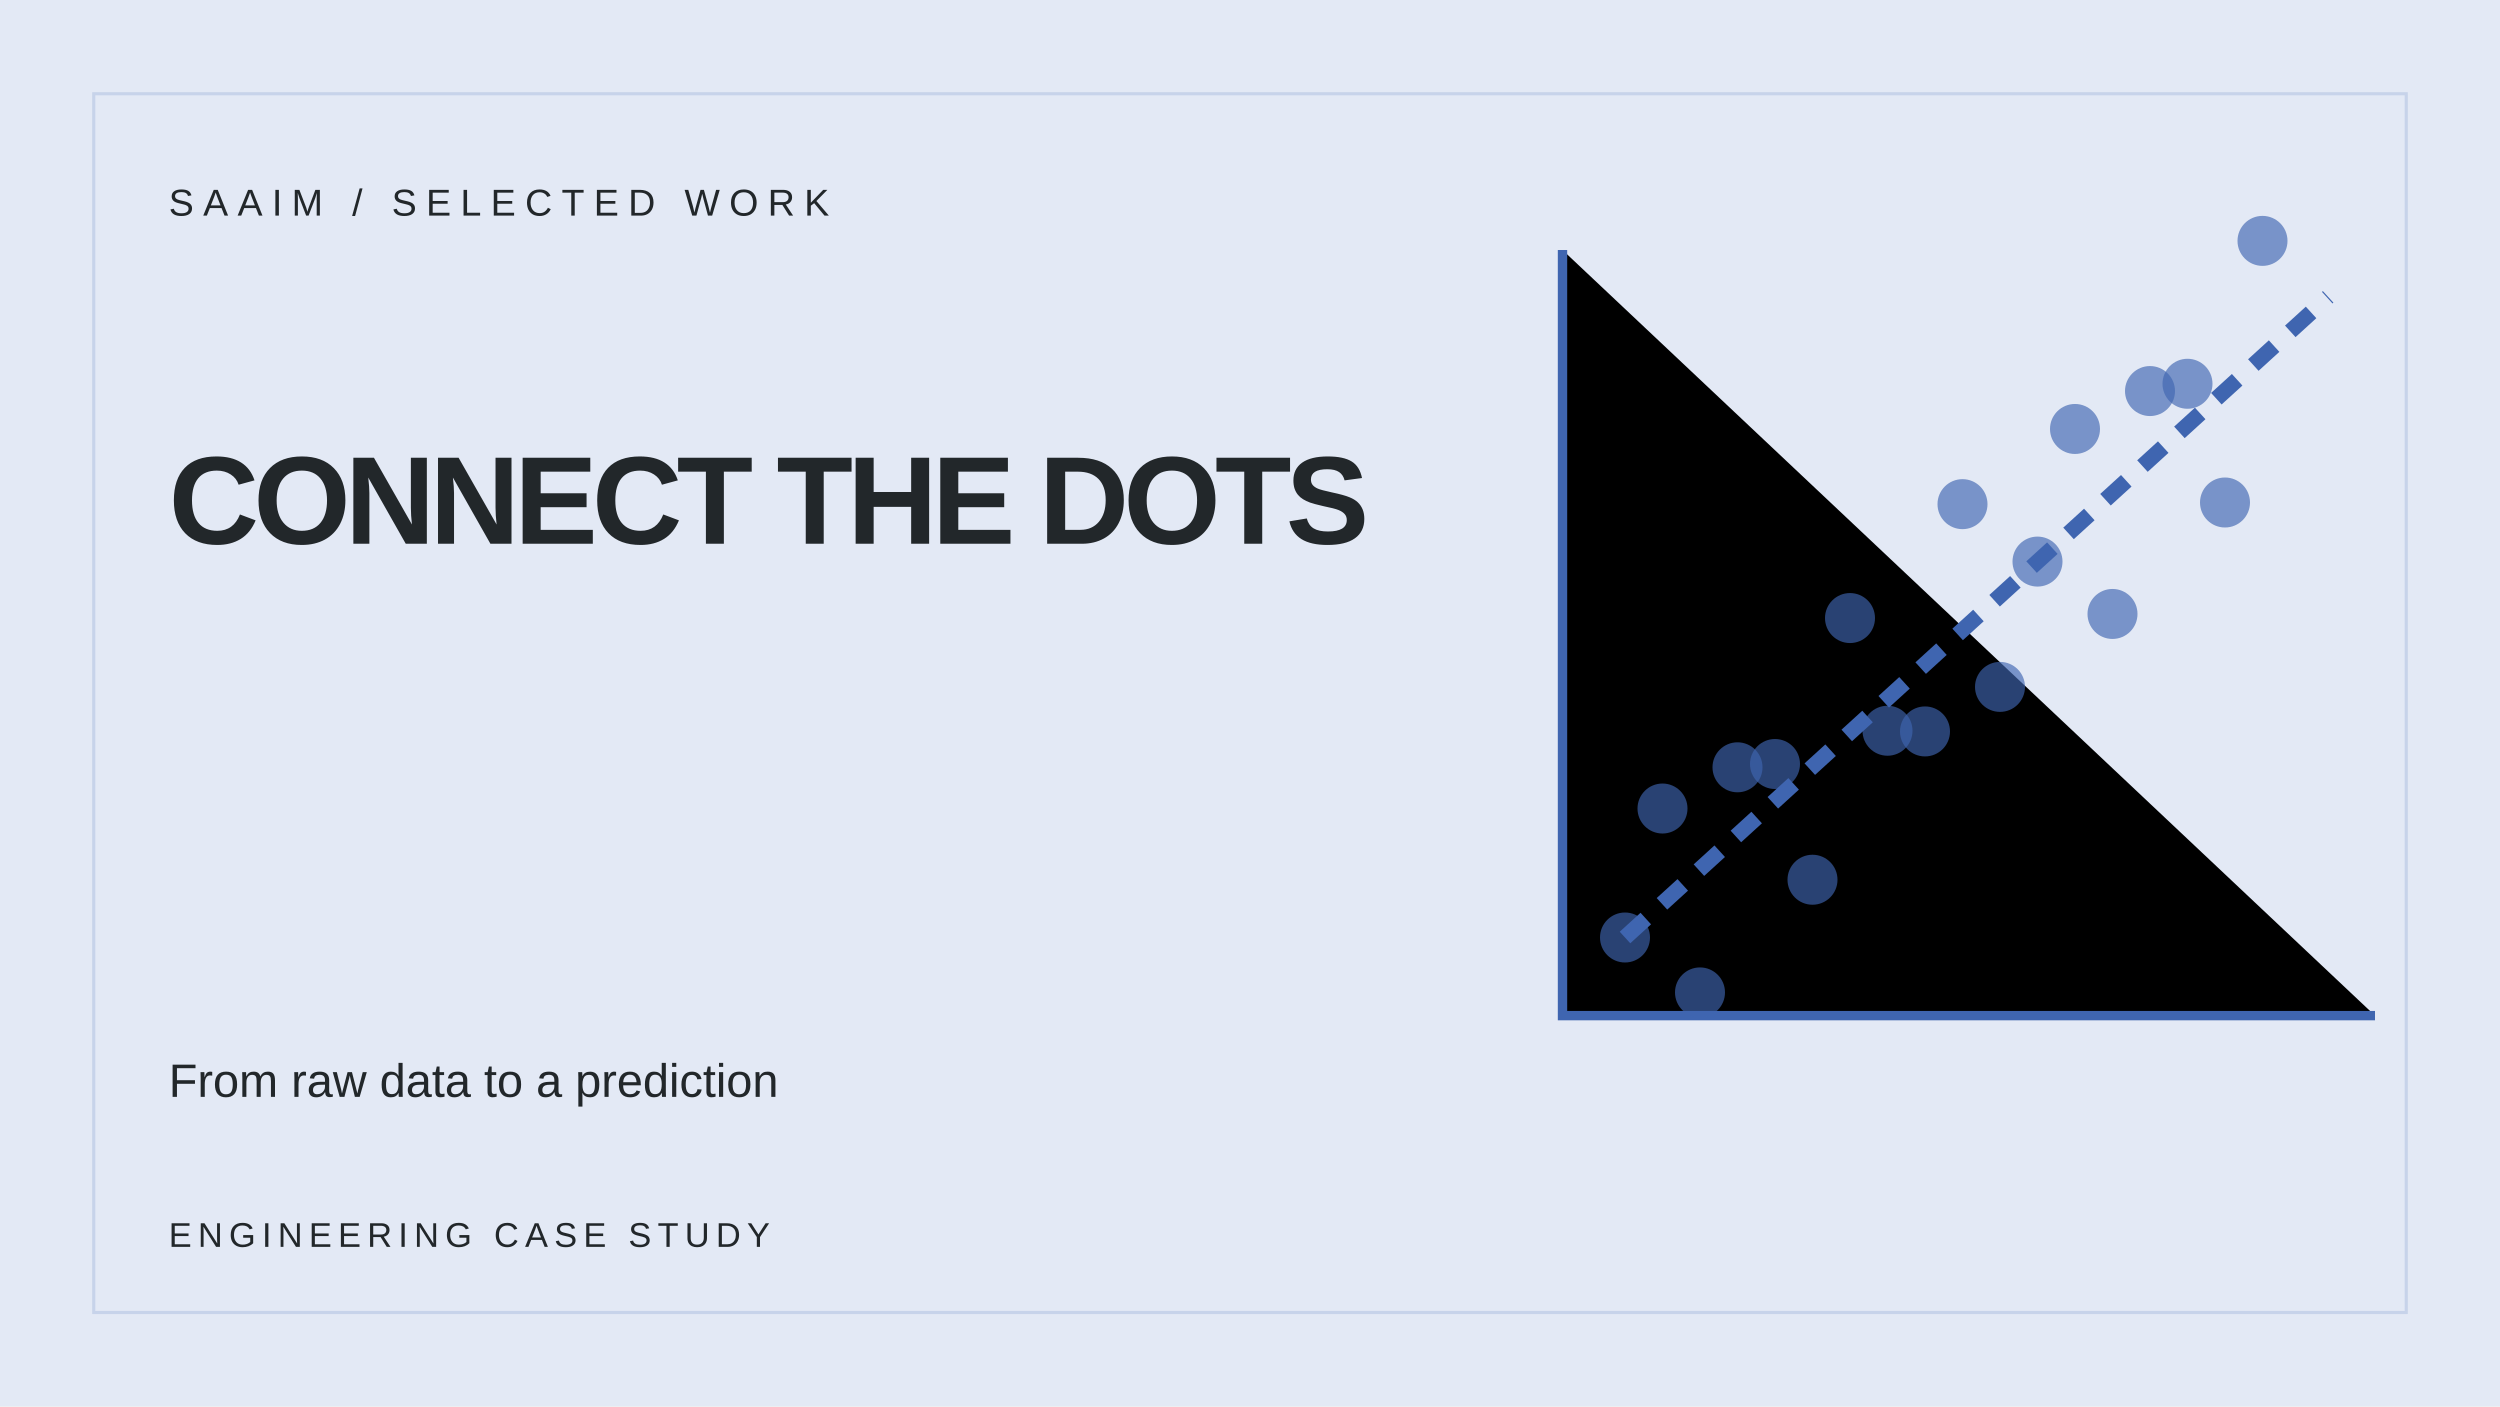
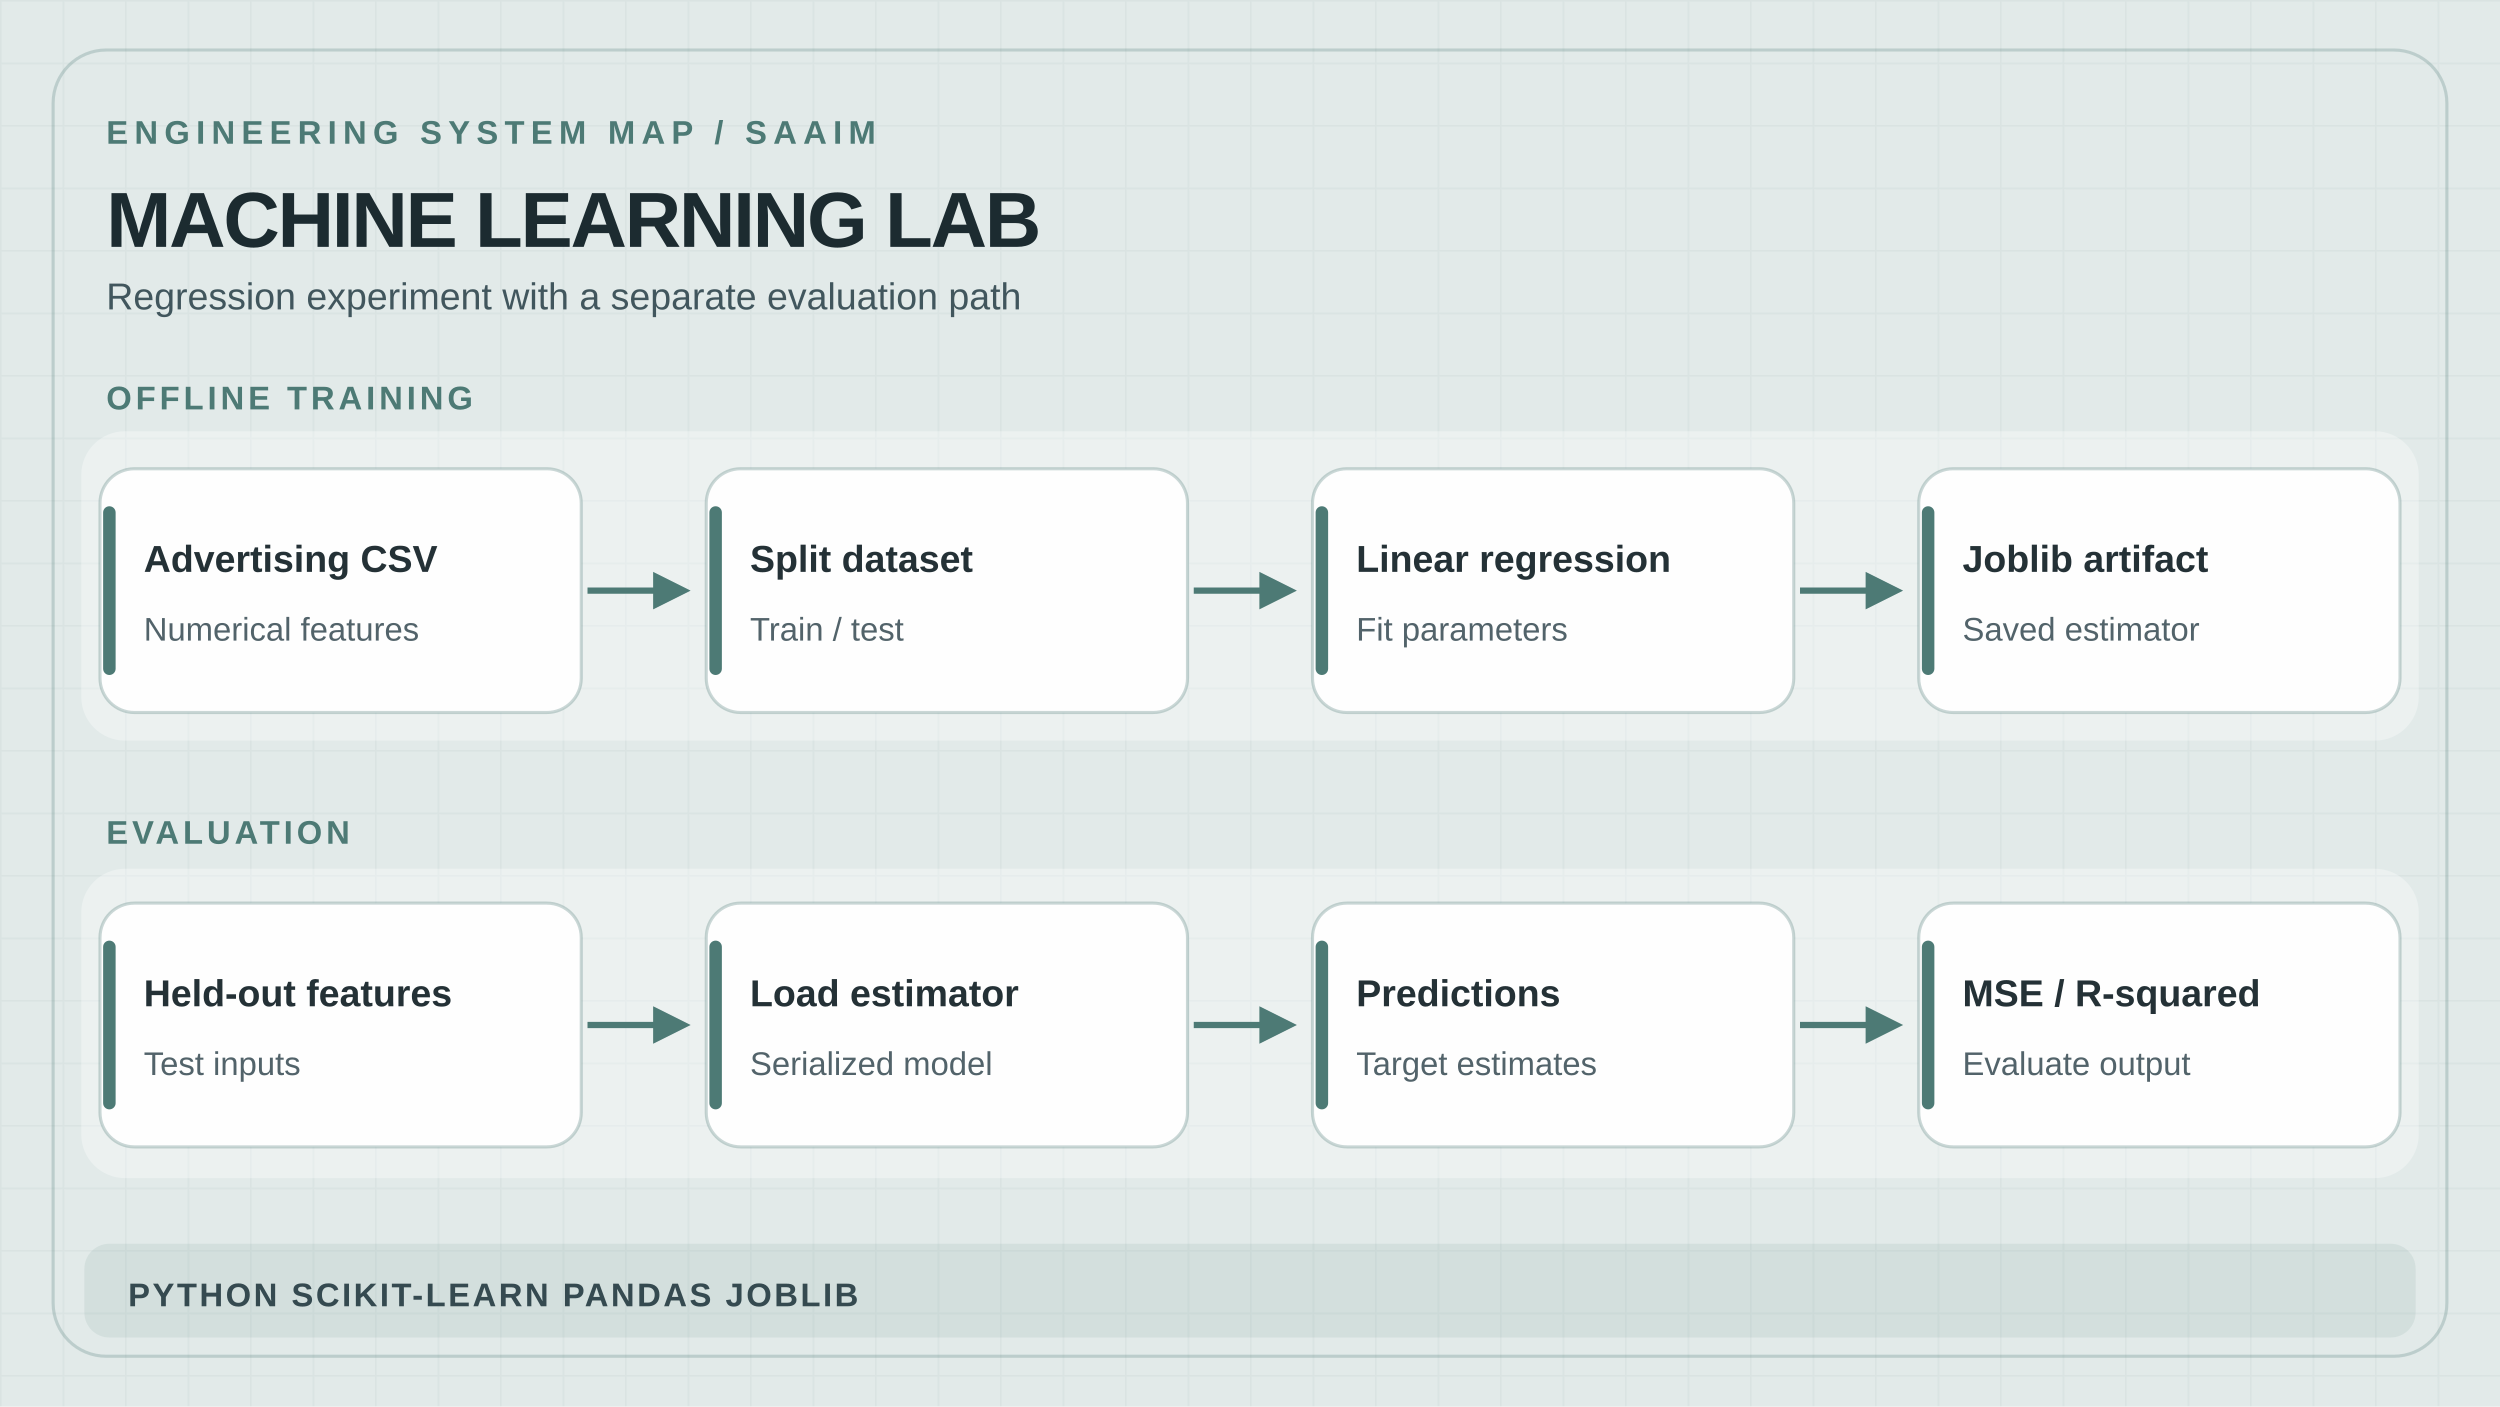
- <svg xmlns="http://www.w3.org/2000/svg" width="800" height="450" viewBox="0 0 800 450">
-   <rect width="800" height="450" fill="#e3e9f5" />
-   <path d="M30 30h740v390H30z" stroke="#3f65b0" stroke-opacity=".17" fill="none" />
-   <g font-family="Arial, Helvetica, sans-serif">
-     <text x="54" y="69" font-size="12" letter-spacing="3" fill="#22272a">SAAIM / SELECTED WORK</text>
-     <text x="54" y="174" font-size="40" font-weight="800" letter-spacing="-1.8" fill="#22272a">CONNECT THE DOTS</text>
-     <text x="54" y="351" font-size="15" fill="#22272a">From raw data to a prediction</text>
-     <path d="M500 80v245h260" stroke="#3f65b0" stroke-width="3" />
-     <path d="M520 300 745 95" stroke="#3f65b0" stroke-width="5" stroke-dasharray="9 7" />
-     <circle cx="520" cy="300" r="8" fill="#3f65b0" opacity=".65" />
-     <circle cx="532" cy="258.728" r="8" fill="#3f65b0" opacity=".65" />
-     <circle cx="544" cy="317.574" r="8" fill="#3f65b0" opacity=".65" />
-     <circle cx="556" cy="245.537" r="8" fill="#3f65b0" opacity=".65" />
-     <circle cx="568" cy="244.484" r="8" fill="#3f65b0" opacity=".65" />
-     <circle cx="580" cy="281.518" r="8" fill="#3f65b0" opacity=".65" />
-     <circle cx="592" cy="197.777" r="8" fill="#3f65b0" opacity=".65" />
-     <circle cx="604" cy="233.836" r="8" fill="#3f65b0" opacity=".65" />
-     <circle cx="616" cy="234.057" r="8" fill="#3f65b0" opacity=".65" />
-     <circle cx="628" cy="161.329" r="8" fill="#3f65b0" opacity=".65" />
-     <circle cx="640" cy="219.805" r="8" fill="#3f65b0" opacity=".65" />
-     <circle cx="652" cy="179.708" r="8" fill="#3f65b0" opacity=".65" />
-     <circle cx="664" cy="137.27" r="8" fill="#3f65b0" opacity=".65" />
-     <circle cx="676" cy="196.465" r="8" fill="#3f65b0" opacity=".65" />
-     <circle cx="688" cy="125.138" r="8" fill="#3f65b0" opacity=".65" />
-     <circle cx="700" cy="122.808" r="8" fill="#3f65b0" opacity=".65" />
-     <circle cx="712" cy="160.801" r="8" fill="#3f65b0" opacity=".65" />
-     <circle cx="724" cy="77.083" r="8" fill="#3f65b0" opacity=".65" />
-     <text x="54" y="399" font-size="11" letter-spacing="2" fill="#22272a">ENGINEERING CASE STUDY</text>
+ <svg xmlns="http://www.w3.org/2000/svg" width="800" height="450" viewBox="0 0 800 450" role="img" aria-labelledby="title desc">
+   <defs>
+     <marker id="arrow" markerWidth="6" markerHeight="6" refX="4.5" refY="3" orient="auto">
+       <path d="M0 0 L6 3 L0 6 Z" fill="#4d7a75" />
+     </marker>
+     <pattern id="grid" width="20" height="20" patternUnits="userSpaceOnUse">
+       <path d="M20 0H0V20" fill="none" stroke="#4d7a75" stroke-opacity=".055" />
+     </pattern>
+   </defs>
+   <rect width="800" height="450" fill="#e2eae9" />
+   <rect width="800" height="450" fill="url(#grid)" />
+   <rect x="17" y="16" width="766" height="418" rx="17" fill="none" stroke="#4d7a75" stroke-opacity=".25" />
+   <text x="34" y="46" fill="#4d7a75" font-family="Arial,Helvetica,sans-serif" font-size="10.5" font-weight="700" letter-spacing="2">ENGINEERING SYSTEM MAP / SAAIM</text>
+   <text x="34" y="79" fill="#1c2b30" font-family="Arial,Helvetica,sans-serif" font-size="25" font-weight="800" letter-spacing="-.7">MACHINE LEARNING LAB</text>
+   <text x="34" y="99" fill="#41565d" font-family="Arial,Helvetica,sans-serif" font-size="12">Regression experiment with a separate evaluation path</text>
+   <g font-family="Arial,Helvetica,sans-serif">
+     <text x="34" y="131" fill="#4d7a75" font-size="10.5" font-weight="700" letter-spacing="1.25">OFFLINE TRAINING</text>
+     <rect x="26" y="138" width="748" height="99" rx="14" fill="#ffffff" fill-opacity=".33" />
+     <g>
+       <rect x="32" y="150" width="154" height="78" rx="11" fill="#ffffff" fill-opacity=".94" stroke="#4d7a75" stroke-opacity=".29" />
+       <rect x="33" y="162" width="4" height="54" rx="2" fill="#4d7a75" />
+       <text x="46" y="183" font-size="12" font-weight="700" fill="#243136">Advertising CSV</text>
+       <text x="46" y="205" font-size="10.5" fill="#52636a">Numerical features</text>
+     </g>
+     <g>
+       <rect x="226" y="150" width="154" height="78" rx="11" fill="#ffffff" fill-opacity=".94" stroke="#4d7a75" stroke-opacity=".29" />
+       <rect x="227" y="162" width="4" height="54" rx="2" fill="#4d7a75" />
+       <text x="240" y="183" font-size="12" font-weight="700" fill="#243136">Split dataset</text>
+       <text x="240" y="205" font-size="10.5" fill="#52636a">Train / test</text>
+     </g>
+     <g>
+       <rect x="420" y="150" width="154" height="78" rx="11" fill="#ffffff" fill-opacity=".94" stroke="#4d7a75" stroke-opacity=".29" />
+       <rect x="421" y="162" width="4" height="54" rx="2" fill="#4d7a75" />
+       <text x="434" y="183" font-size="12" font-weight="700" fill="#243136">Linear regression</text>
+       <text x="434" y="205" font-size="10.5" fill="#52636a">Fit parameters</text>
+     </g>
+     <g>
+       <rect x="614" y="150" width="154" height="78" rx="11" fill="#ffffff" fill-opacity=".94" stroke="#4d7a75" stroke-opacity=".29" />
+       <rect x="615" y="162" width="4" height="54" rx="2" fill="#4d7a75" />
+       <text x="628" y="183" font-size="12" font-weight="700" fill="#243136">Joblib artifact</text>
+       <text x="628" y="205" font-size="10.5" fill="#52636a">Saved estimator</text>
+     </g>
+     <path d="M188 189 H218" stroke="#4d7a75" stroke-width="2" fill="none" marker-end="url(#arrow)" />
+     <path d="M382 189 H412" stroke="#4d7a75" stroke-width="2" fill="none" marker-end="url(#arrow)" />
+     <path d="M576 189 H606" stroke="#4d7a75" stroke-width="2" fill="none" marker-end="url(#arrow)" />
+     <text x="34" y="270" fill="#4d7a75" font-size="10.5" font-weight="700" letter-spacing="1.25">EVALUATION</text>
+     <rect x="26" y="278" width="748" height="99" rx="14" fill="#ffffff" fill-opacity=".33" />
+     <g>
+       <rect x="32" y="289" width="154" height="78" rx="11" fill="#ffffff" fill-opacity=".94" stroke="#4d7a75" stroke-opacity=".29" />
+       <rect x="33" y="301" width="4" height="54" rx="2" fill="#4d7a75" />
+       <text x="46" y="322" font-size="12" font-weight="700" fill="#243136">Held-out features</text>
+       <text x="46" y="344" font-size="10.5" fill="#52636a">Test inputs</text>
+     </g>
+     <g>
+       <rect x="226" y="289" width="154" height="78" rx="11" fill="#ffffff" fill-opacity=".94" stroke="#4d7a75" stroke-opacity=".29" />
+       <rect x="227" y="301" width="4" height="54" rx="2" fill="#4d7a75" />
+       <text x="240" y="322" font-size="12" font-weight="700" fill="#243136">Load estimator</text>
+       <text x="240" y="344" font-size="10.5" fill="#52636a">Serialized model</text>
+     </g>
+     <g>
+       <rect x="420" y="289" width="154" height="78" rx="11" fill="#ffffff" fill-opacity=".94" stroke="#4d7a75" stroke-opacity=".29" />
+       <rect x="421" y="301" width="4" height="54" rx="2" fill="#4d7a75" />
+       <text x="434" y="322" font-size="12" font-weight="700" fill="#243136">Predictions</text>
+       <text x="434" y="344" font-size="10.5" fill="#52636a">Target estimates</text>
+     </g>
+     <g>
+       <rect x="614" y="289" width="154" height="78" rx="11" fill="#ffffff" fill-opacity=".94" stroke="#4d7a75" stroke-opacity=".29" />
+       <rect x="615" y="301" width="4" height="54" rx="2" fill="#4d7a75" />
+       <text x="628" y="322" font-size="12" font-weight="700" fill="#243136">MSE / R-squared</text>
+       <text x="628" y="344" font-size="10.5" fill="#52636a">Evaluate output</text>
+     </g>
+     <path d="M188 328 H218" stroke="#4d7a75" stroke-width="2" fill="none" marker-end="url(#arrow)" />
+     <path d="M382 328 H412" stroke="#4d7a75" stroke-width="2" fill="none" marker-end="url(#arrow)" />
+     <path d="M576 328 H606" stroke="#4d7a75" stroke-width="2" fill="none" marker-end="url(#arrow)" />
+     <rect x="27" y="398" width="746" height="30" rx="8" fill="#4d7a75" fill-opacity=".10" />
+     <text x="41" y="418" font-size="10.5" font-weight="700" letter-spacing=".8" fill="#354a50">PYTHON   SCIKIT-LEARN   PANDAS   JOBLIB</text>
  </g>
</svg>
